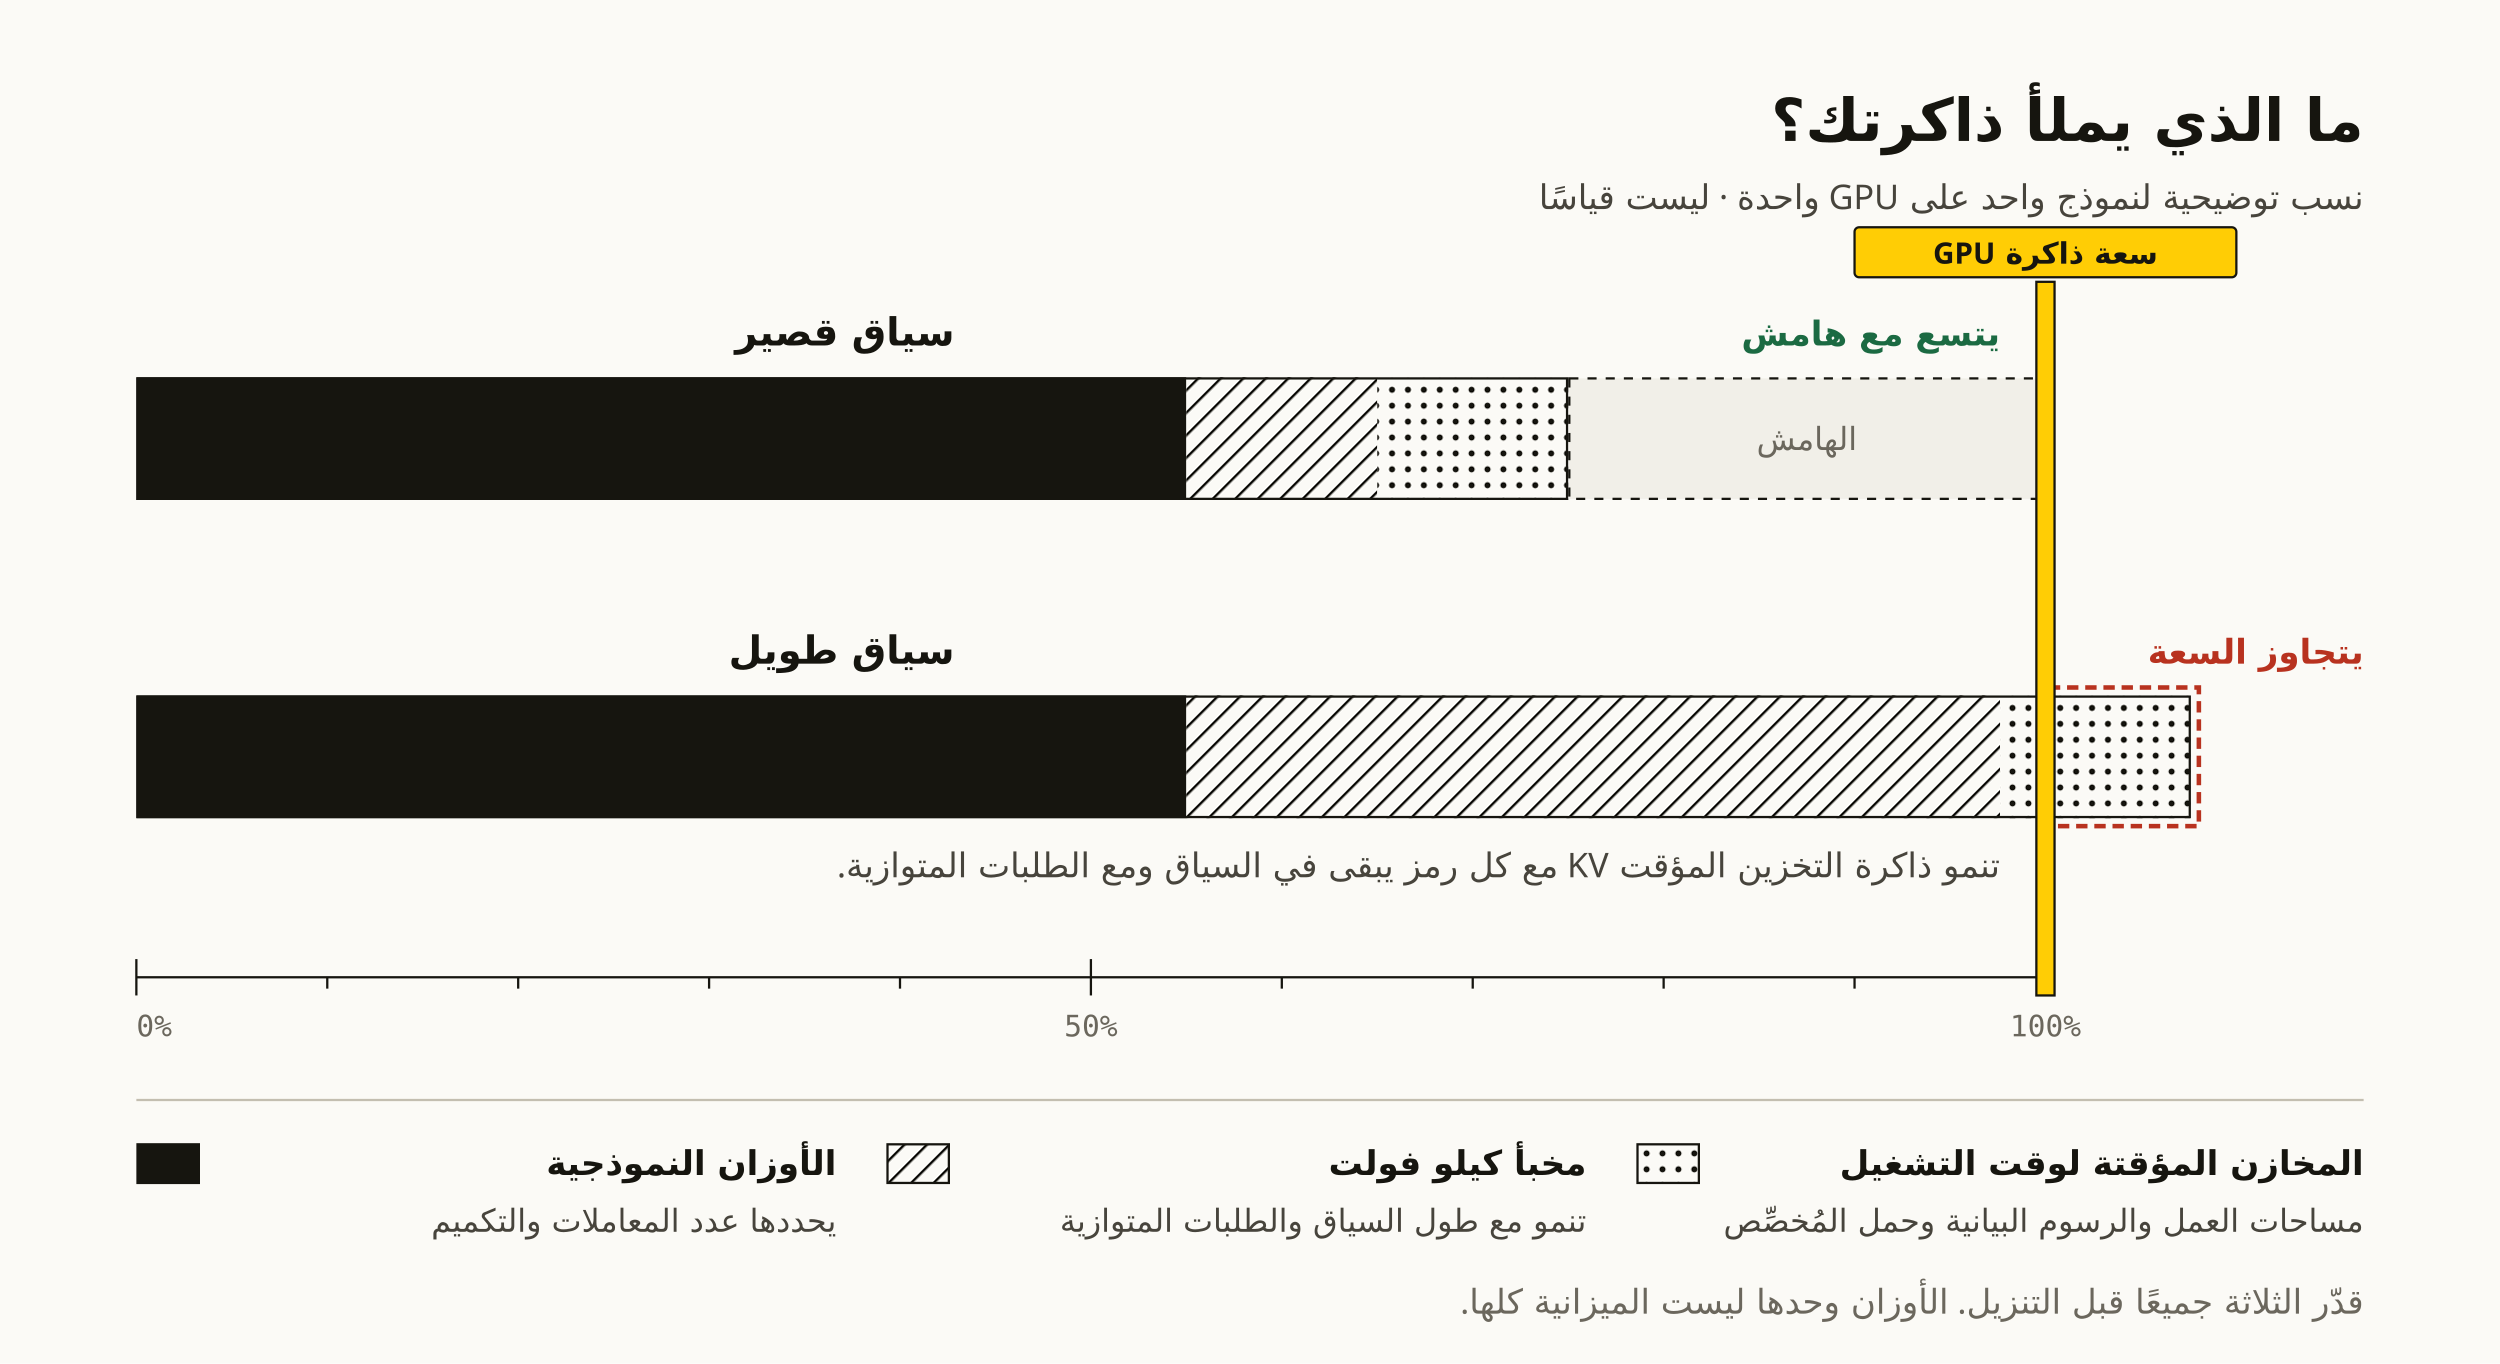
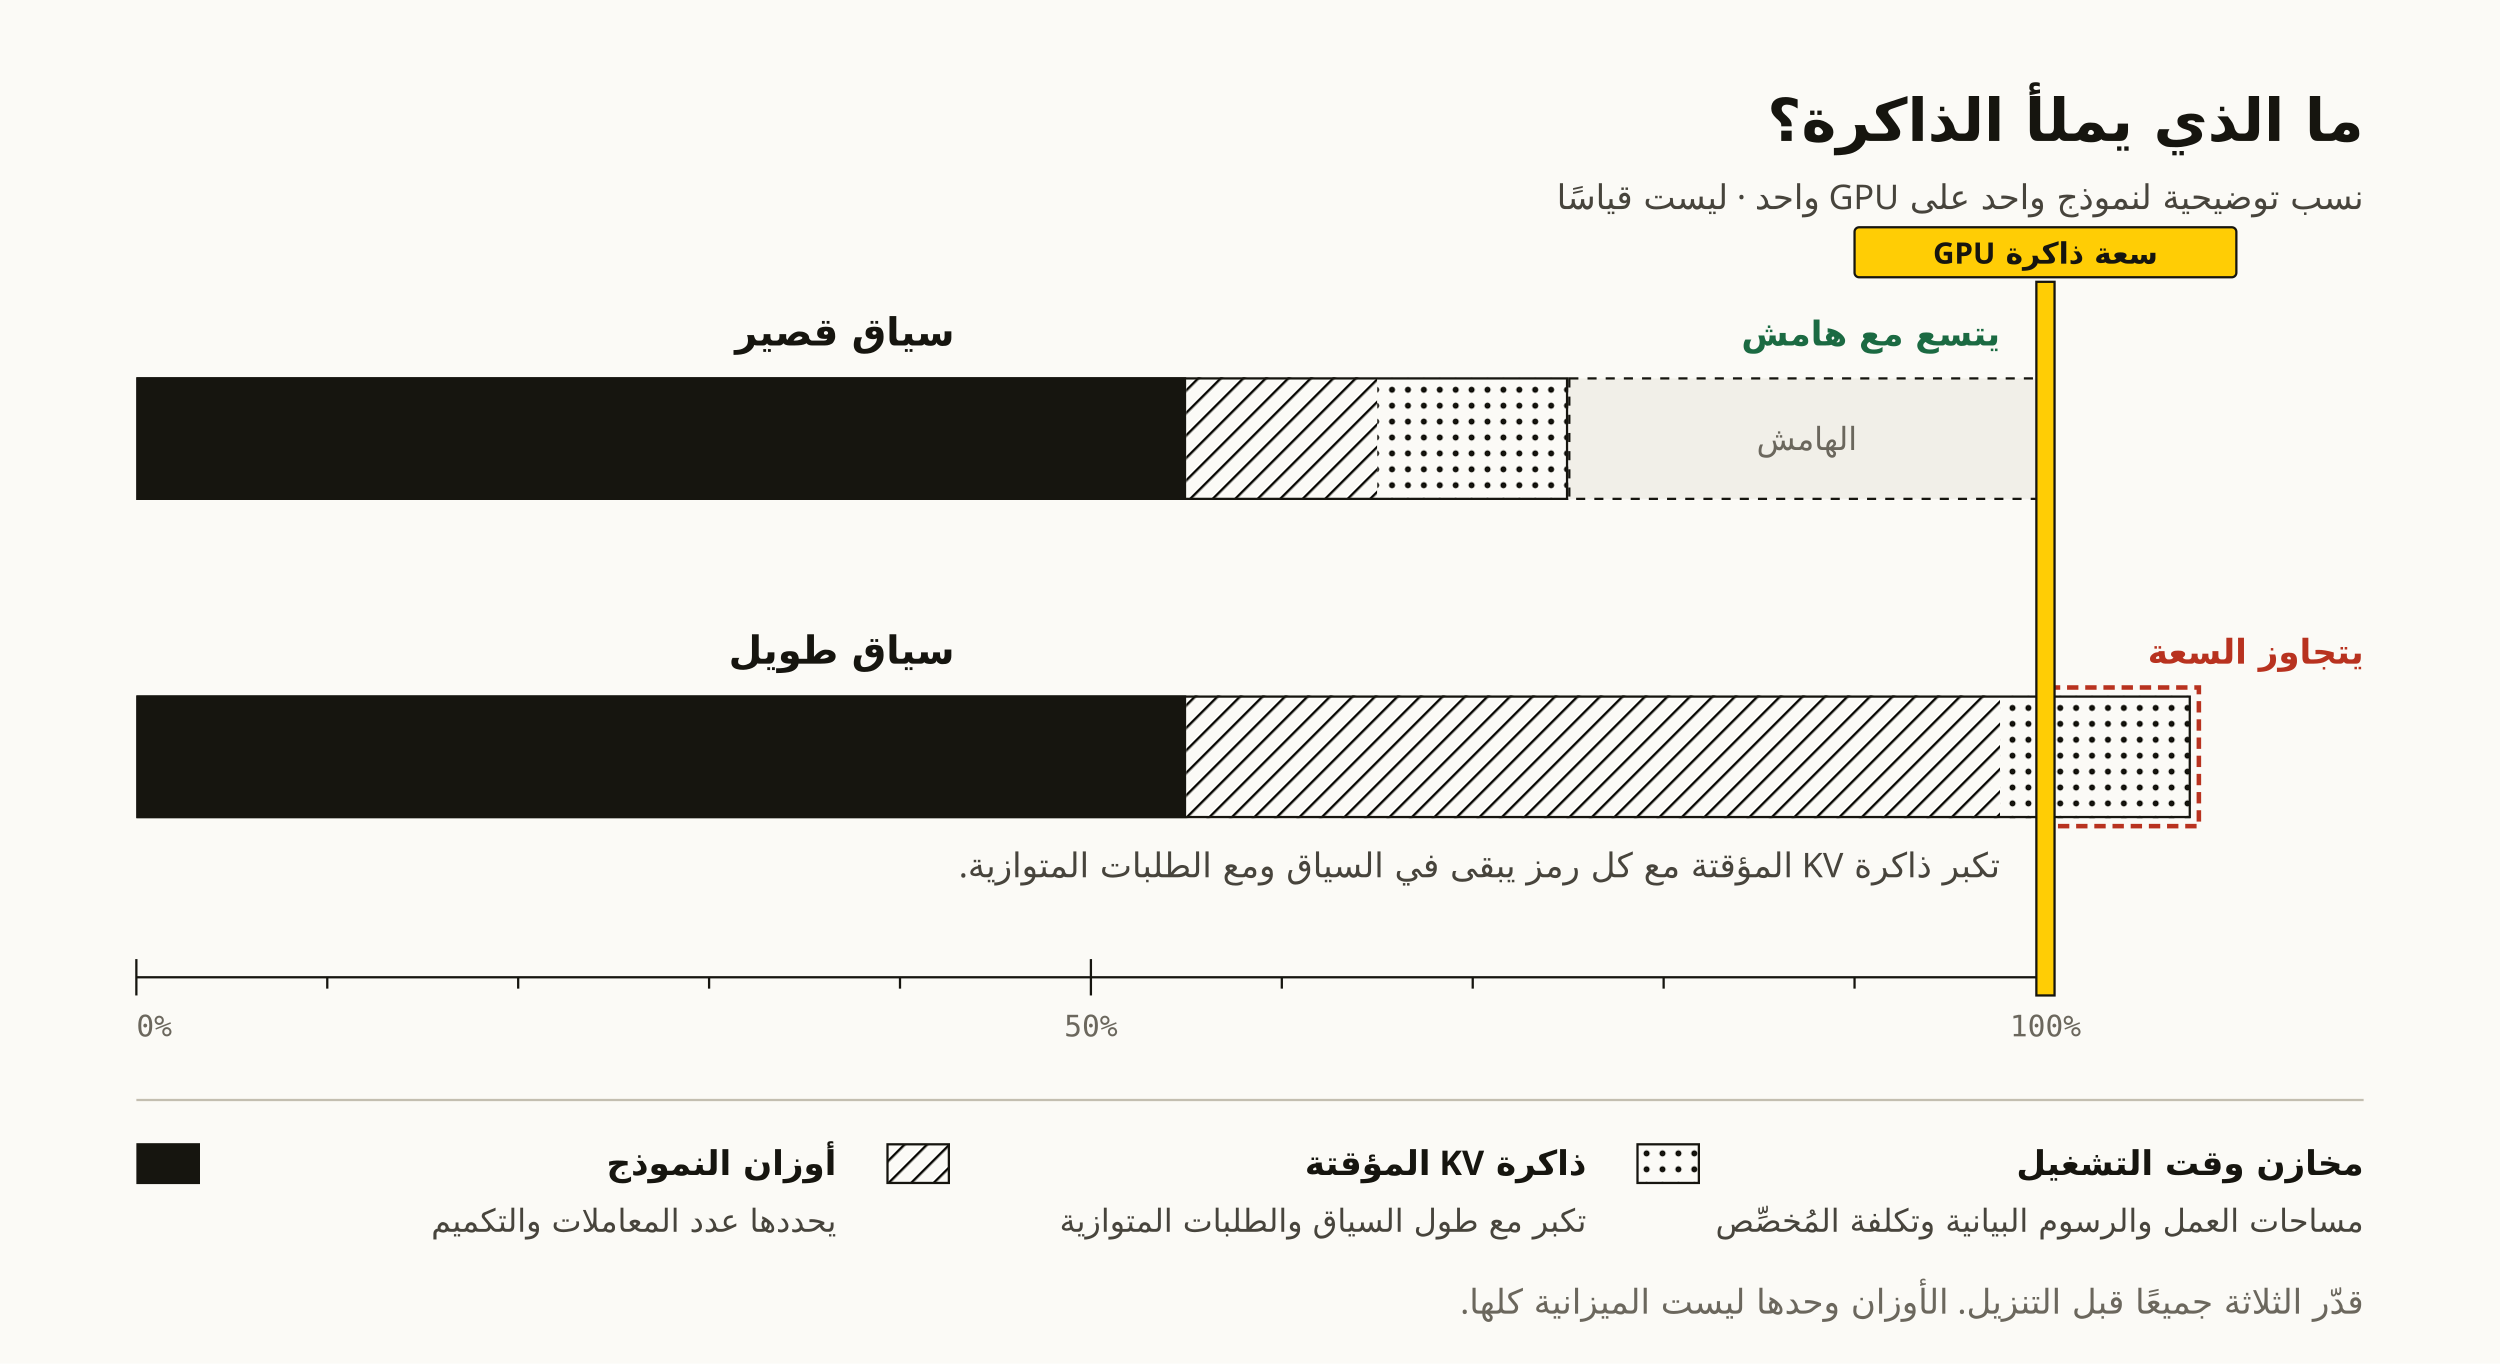
<svg xmlns="http://www.w3.org/2000/svg" width="1100" height="600" viewBox="0 0 1100 600" role="img" aria-labelledby="title desc">
  <style>
.bg{fill:#fbfaf6}.ink,.t1{fill:#16150f}.t2{fill:#47443c}.t3{fill:#6b675d}.ln{fill:none;stroke:#16150f}.rl{fill:none;stroke:#c3beb0}
.free{fill:#f1efe8;stroke:#16150f}.tape{fill:#ffcd05;stroke:#16150f}.ontape{fill:#16150f}.over{fill:#b8321f}.overln{fill:none;stroke:#b8321f}.ok{fill:#1b6a42}
@media (prefers-color-scheme:dark){.bg{fill:#1a1a16}.ink,.t1{fill:#eeece4}.t2{fill:#bdb9ad}.t3{fill:#959186}.ln{stroke:#eeece4}.rl{stroke:#45433b}
.free{fill:#12120f;stroke:#eeece4}.tape{stroke:#12120f}.over{fill:#ff7a62}.overln{stroke:#ff7a62}.ok{fill:#6fd39a}}
text{font-family:'Schibsted Grotesk Variable','Schibsted Grotesk',system-ui,-apple-system,'Segoe UI','Noto Sans',sans-serif}
.mono{font-family:ui-monospace,'SFMono-Regular',Menlo,Consolas,monospace}
</style>
  <defs>
    <pattern id="hatch" width="7" height="7" patternUnits="userSpaceOnUse" patternTransform="rotate(45)">
      <rect width="7" height="7" class="bg" />
      <path d="M0 0V7" class="ln" stroke-width="2.2" />
    </pattern>
    <pattern id="dots" width="7" height="7" patternUnits="userSpaceOnUse">
      <rect width="7" height="7" class="bg" />
      <circle cx="3.5" cy="3.5" r="1.35" class="ink" />
    </pattern>
  </defs>
  <rect width="1100" height="600" class="bg" />
-   <text x="1040" y="62" font-size="26" font-weight="700" class="t1" data-fit="980" data-rtl-x="1040" text-anchor="start" direction="rtl" unicode-bidi="plaintext">ما الذي يملأ ذاكرتك؟</text>
-   <text x="1040" y="92" font-size="15" class="t2" data-fit="760" data-rtl-x="1040" text-anchor="start" direction="rtl" unicode-bidi="plaintext">نسب توضيحية لنموذج واحد على GPU واحدة · ليست قياسًا</text>
+   <text x="1040" y="62" font-size="26" font-weight="700" class="t1" data-fit="980" data-rtl-x="1040" text-anchor="start" direction="rtl" unicode-bidi="plaintext">ما الذي يملأ الذاكرة؟</text>
+   <text x="1040" y="92" font-size="15" class="t2" data-fit="760" data-rtl-x="1040" text-anchor="start" direction="rtl" unicode-bidi="plaintext">نسب توضيحية لنموذج واحد على GPU واحد · ليست قياسًا</text>
  <text x="420" y="152" font-size="17" font-weight="650" class="t1" data-fit="360" data-rtl-x="420" text-anchor="start" direction="rtl" unicode-bidi="plaintext">سياق قصير</text>
  <text x="880" y="152" font-size="15" font-weight="650" text-anchor="start" class="ok" data-fit="300" direction="rtl" unicode-bidi="plaintext">يتسع مع هامش</text>
  <rect x="60" y="166" width="462" height="54" class="ink" />
  <rect x="522" y="166" width="84" height="54" fill="url(#hatch)" />
  <rect x="606" y="166" width="84" height="54" fill="url(#dots)" />
  <rect x="60.5" y="166.5" width="629" height="53" class="ln" />
  <rect x="690.5" y="166.5" width="209" height="53" class="free" stroke-dasharray="4 4" />
  <text x="795" y="198" font-size="14" text-anchor="middle" class="t3" data-fit="190" direction="rtl" unicode-bidi="plaintext">الهامش</text>
  <text x="420" y="292" font-size="17" font-weight="650" class="t1" data-fit="360" data-rtl-x="420" text-anchor="start" direction="rtl" unicode-bidi="plaintext">سياق طويل</text>
  <text x="1040" y="292" font-size="15" font-weight="650" text-anchor="start" class="over" data-fit="300" direction="rtl" unicode-bidi="plaintext">يتجاوز السعة</text>
  <rect x="60" y="306" width="462" height="54" class="ink" />
  <rect x="522" y="306" width="358" height="54" fill="url(#hatch)" />
  <rect x="880" y="306" width="84" height="54" fill="url(#dots)" />
  <rect x="60.5" y="306.5" width="903" height="53" class="ln" />
  <rect x="901.5" y="302.5" width="66" height="61" class="overln" stroke-width="2" stroke-dasharray="5 3" />
-   <text x="880" y="386" font-size="15" class="t2" data-fit="820" data-rtl-x="880" text-anchor="start" direction="rtl" unicode-bidi="plaintext">تنمو ذاكرة التخزين المؤقت KV مع كل رمز يبقى في السياق ومع الطلبات المتوازية.</text>
+   <text x="880" y="386" font-size="15" class="t2" data-fit="820" data-rtl-x="880" text-anchor="start" direction="rtl" unicode-bidi="plaintext">تكبر ذاكرة KV المؤقتة مع كل رمز يبقى في السياق ومع الطلبات المتوازية.</text>
  <path d="M60 430H900M60 422V438M144 430V435M228 430V435M312 430V435M396 430V435M480 422V438M564 430V435M648 430V435M732 430V435M816 430V435" class="ln" />
  <text x="60" y="456" font-size="13" class="t3 mono">0%</text>
  <text x="480" y="456" font-size="13" text-anchor="middle" class="t3 mono">50%</text>
  <text x="900" y="456" font-size="13" text-anchor="middle" class="t3 mono">100%</text>
  <rect x="896" y="124" width="8" height="314" class="tape" />
  <rect x="816" y="100" width="168" height="22" rx="2" class="tape" />
  <text x="900" y="116" font-size="13" font-weight="700" text-anchor="middle" class="ontape" data-fit="156" direction="rtl" unicode-bidi="plaintext">سعة ذاكرة GPU</text>
  <path d="M60 484H1040" class="rl" />
  <rect x="60.5" y="503.5" width="27" height="17" class="ink" />
  <rect x="60.5" y="503.5" width="27" height="17" class="ln" />
-   <text x="368" y="517" font-size="15" font-weight="650" class="t1" data-fit="270" data-rtl-x="368" text-anchor="start" direction="rtl" unicode-bidi="plaintext">الأوزان النموذجية</text>
+   <text x="368" y="517" font-size="15" font-weight="650" class="t1" data-fit="270" data-rtl-x="368" text-anchor="start" direction="rtl" unicode-bidi="plaintext">أوزان النموذج</text>
  <text x="368" y="542" font-size="14" class="t2" data-fit="315" data-rtl-x="368" text-anchor="start" direction="rtl" unicode-bidi="plaintext">يحددها عدد المعاملات والتكميم</text>
  <rect x="390.5" y="503.5" width="27" height="17" fill="url(#hatch)" />
  <rect x="390.5" y="503.5" width="27" height="17" class="ln" />
-   <text x="698" y="517" font-size="15" font-weight="650" class="t1" data-fit="270" data-rtl-x="698" text-anchor="start" direction="rtl" unicode-bidi="plaintext">مخبأ كيلو فولت</text>
-   <text x="698" y="542" font-size="14" class="t2" data-fit="315" data-rtl-x="698" text-anchor="start" direction="rtl" unicode-bidi="plaintext">تنمو مع طول السياق والطلبات المتوازية</text>
+   <text x="698" y="517" font-size="15" font-weight="650" class="t1" data-fit="270" data-rtl-x="698" text-anchor="start" direction="rtl" unicode-bidi="plaintext">ذاكرة KV المؤقتة</text>
+   <text x="698" y="542" font-size="14" class="t2" data-fit="315" data-rtl-x="698" text-anchor="start" direction="rtl" unicode-bidi="plaintext">تكبر مع طول السياق والطلبات المتوازية</text>
  <rect x="720.5" y="503.5" width="27" height="17" fill="url(#dots)" />
  <rect x="720.5" y="503.5" width="27" height="17" class="ln" />
-   <text x="1040" y="517" font-size="15" font-weight="650" class="t1" data-fit="270" data-rtl-x="1040" text-anchor="start" direction="rtl" unicode-bidi="plaintext">المخازن المؤقتة لوقت التشغيل</text>
-   <text x="1040" y="542" font-size="14" class="t2" data-fit="320" data-rtl-x="1040" text-anchor="start" direction="rtl" unicode-bidi="plaintext">مساحات العمل والرسوم البيانية وحمل المُخصِّص</text>
+   <text x="1040" y="517" font-size="15" font-weight="650" class="t1" data-fit="270" data-rtl-x="1040" text-anchor="start" direction="rtl" unicode-bidi="plaintext">مخازن وقت التشغيل</text>
+   <text x="1040" y="542" font-size="14" class="t2" data-fit="320" data-rtl-x="1040" textLength="320" lengthAdjust="spacingAndGlyphs" text-anchor="start" direction="rtl" unicode-bidi="plaintext">مساحات العمل والرسوم البيانية وتكلفة المُخصِّص</text>
  <text x="1040" y="578" font-size="15" class="t3" data-fit="980" data-rtl-x="1040" text-anchor="start" direction="rtl" unicode-bidi="plaintext">قدّر الثلاثة جميعًا قبل التنزيل. الأوزان وحدها ليست الميزانية كلها.</text>
</svg>
